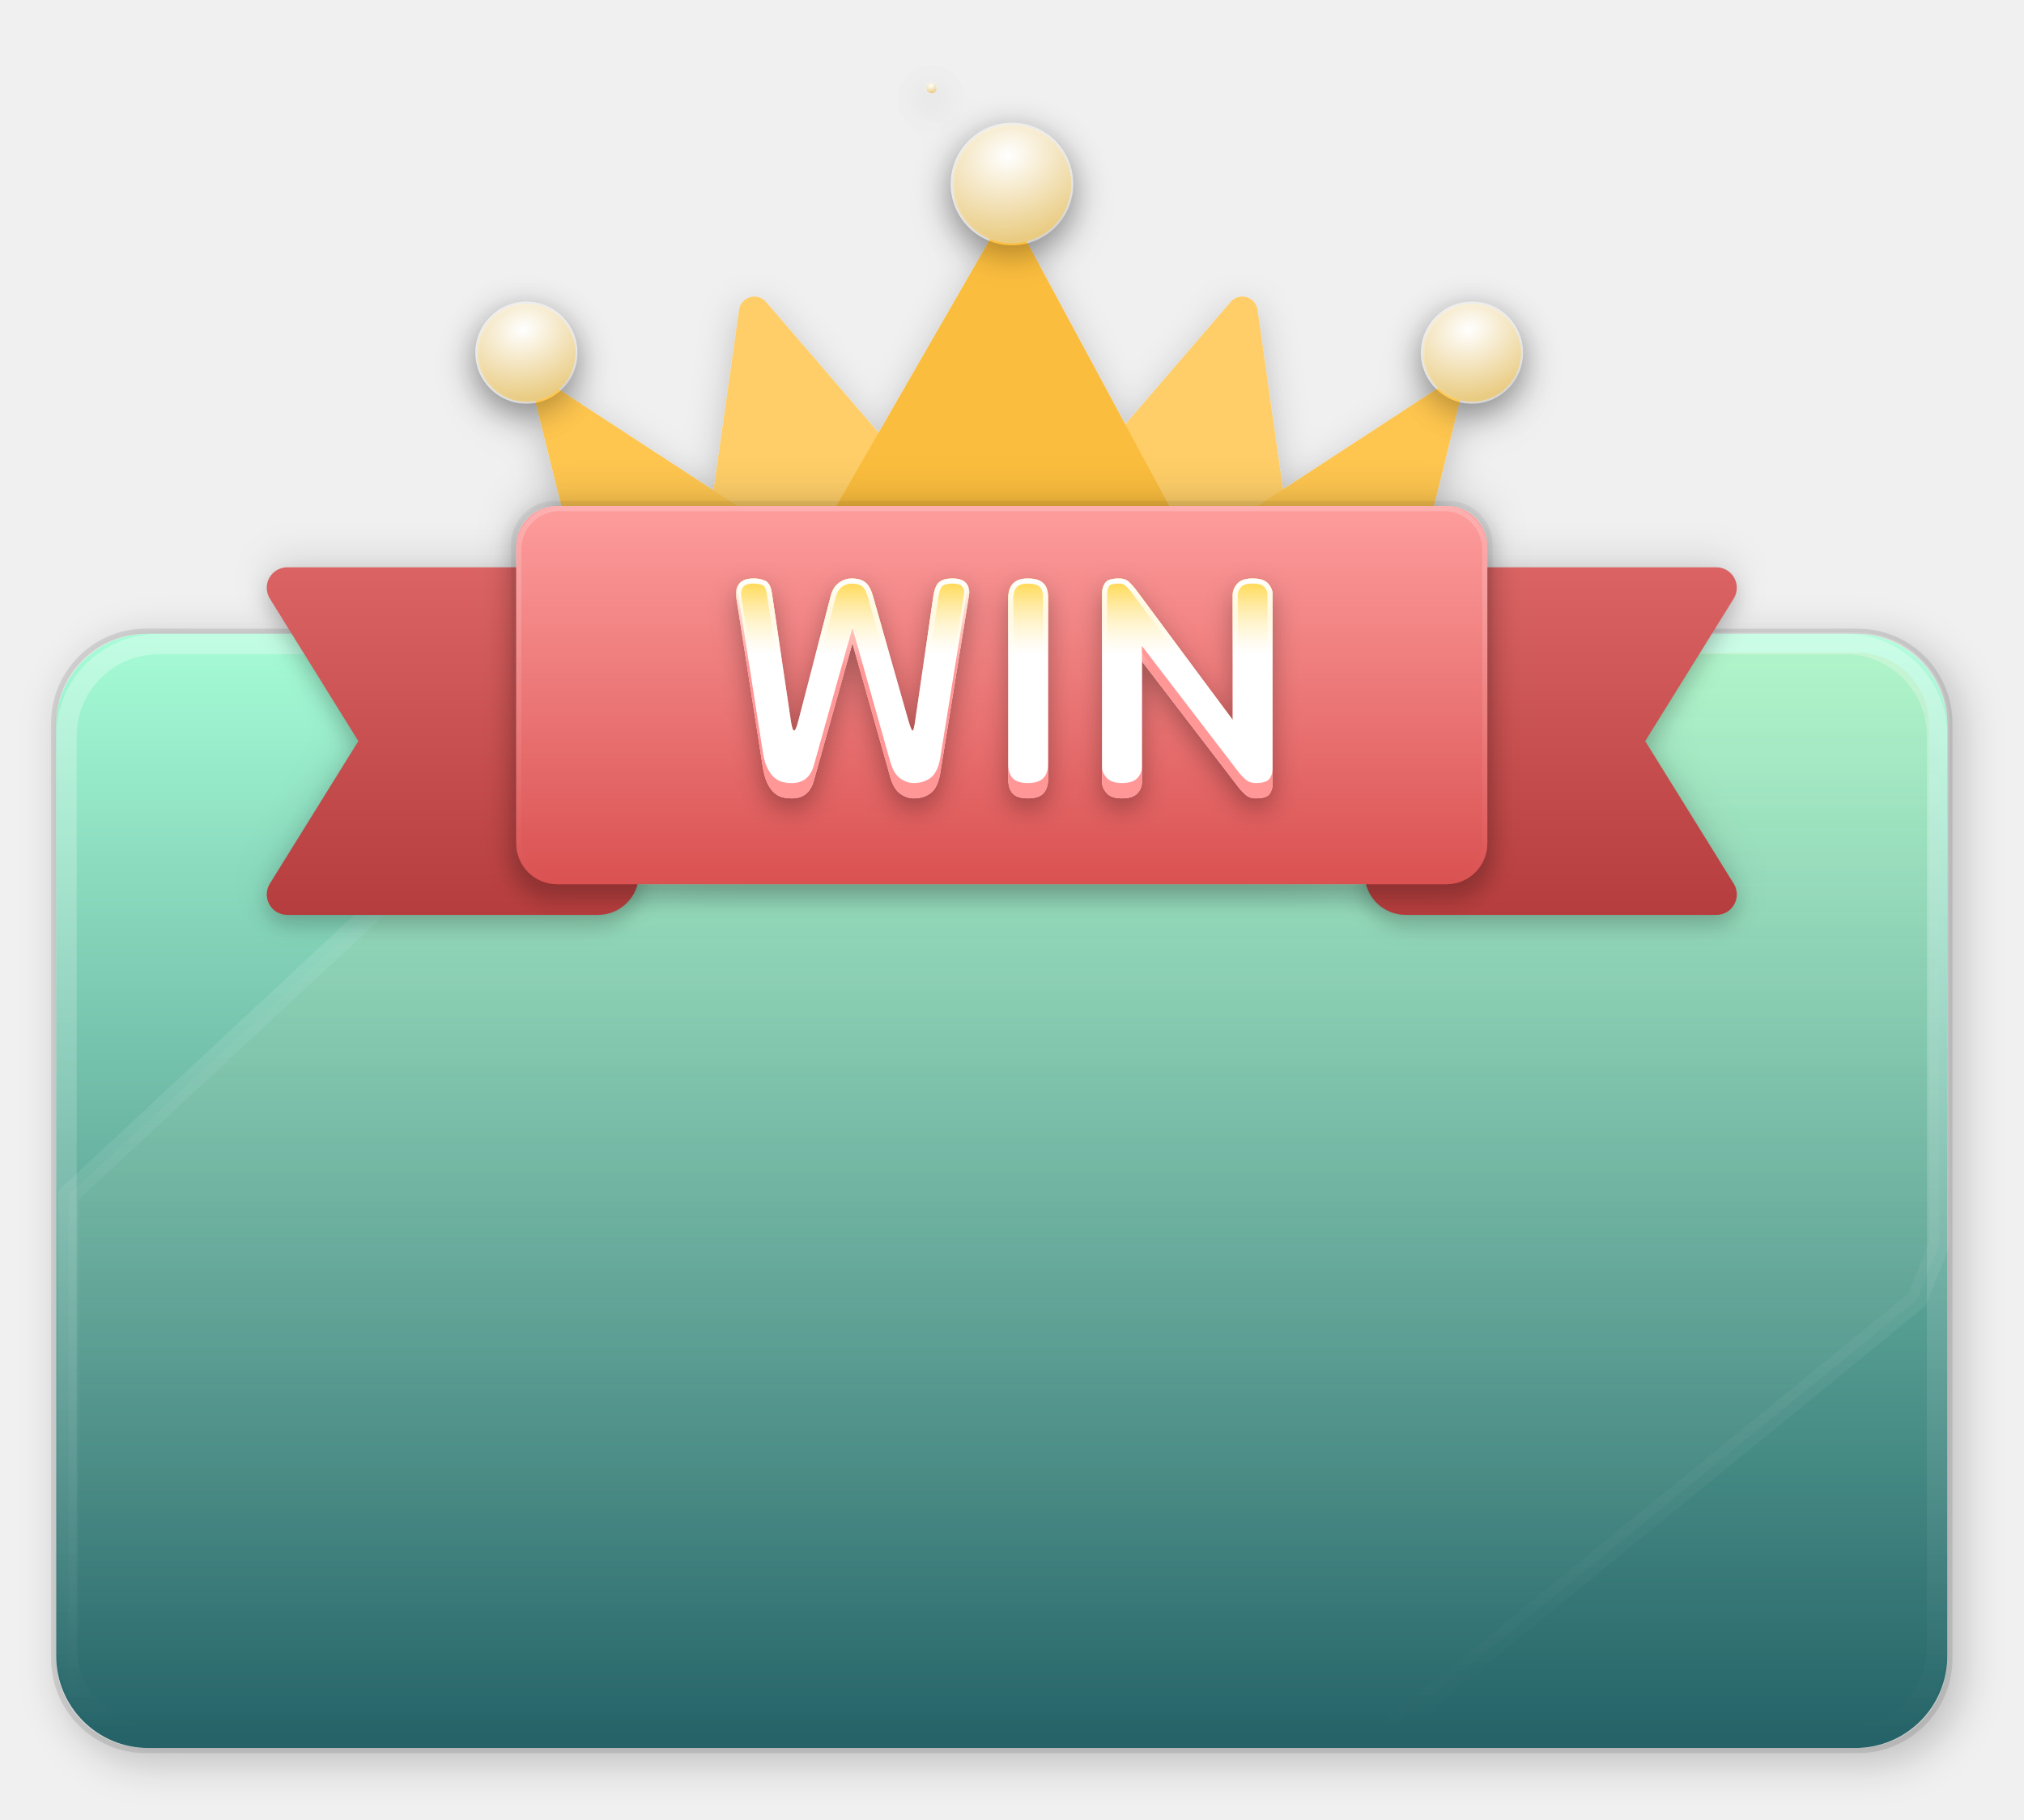
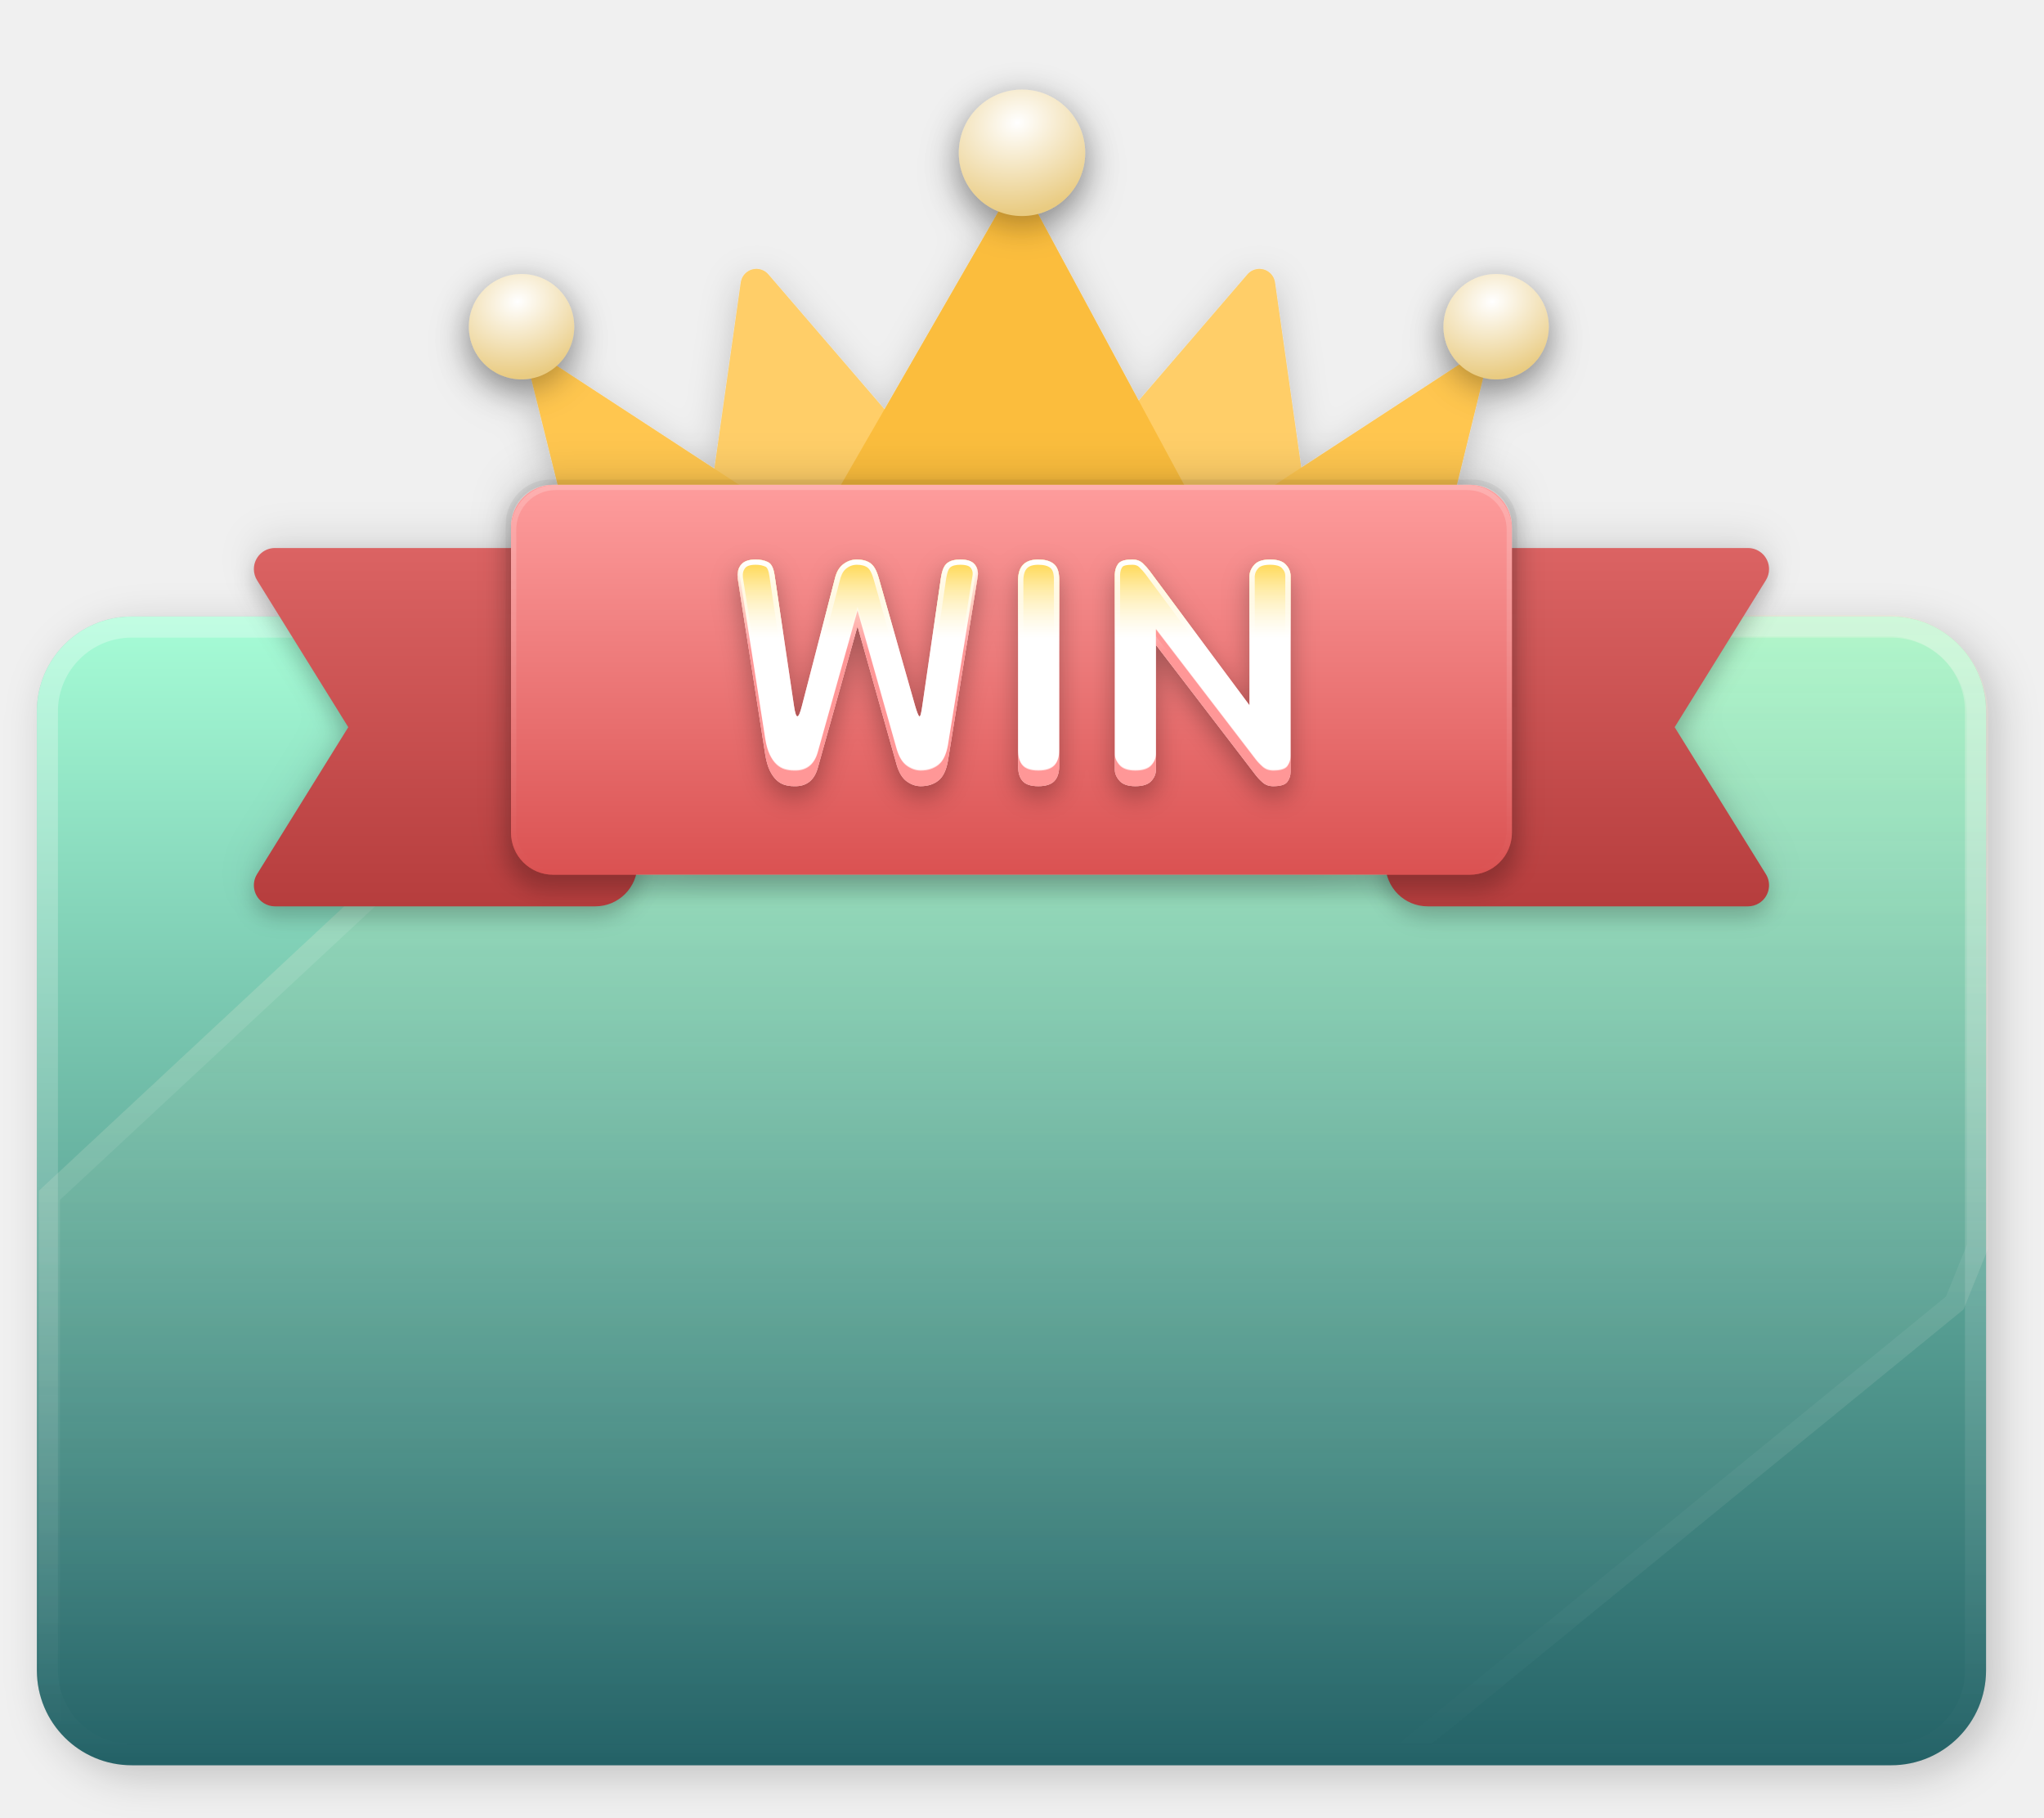
- <svg xmlns="http://www.w3.org/2000/svg" xmlns:xlink="http://www.w3.org/1999/xlink" width="396px" height="356px" viewBox="0 0 396 356" version="1.1">
+ <svg xmlns="http://www.w3.org/2000/svg" xmlns:xlink="http://www.w3.org/1999/xlink" width="388px" height="345px" viewBox="0 0 388 345" version="1.1">
  <defs>
    <linearGradient x1="50%" y1="0%" x2="50%" y2="100%" id="linearGradient-1">
      <stop stop-color="#A6FCD6" offset="0%" />
      <stop stop-color="#246267" offset="100%" />
    </linearGradient>
-     <linearGradient x1="50%" y1="0%" x2="50%" y2="100%" id="linearGradient-2">
+     <rect id="path-2" x="0.606" y="0.286" width="370" height="218" rx="18" />
+     <filter x="-3.0%" y="-5.0%" width="107.0%" height="111.9%" filterUnits="objectBoundingBox" id="filter-4">
+       <feOffset dx="2" dy="2" in="SourceAlpha" result="shadowOffsetOuter1" />
+       <feGaussianBlur stdDeviation="4" in="shadowOffsetOuter1" result="shadowBlurOuter1" />
+       <feColorMatrix values="0 0 0 0 0   0 0 0 0 0   0 0 0 0 0  0 0 0 0.2 0" type="matrix" in="shadowBlurOuter1" />
+     </filter>
+     <linearGradient x1="50%" y1="0%" x2="50%" y2="100%" id="linearGradient-5">
      <stop stop-color="#FFFFFF" stop-opacity="0.3" offset="0%" />
      <stop stop-color="#FFFFFF" stop-opacity="0" offset="100%" />
    </linearGradient>
-     <rect id="path-3" x="0.606" y="0.286" width="370" height="218" rx="18" />
-     <filter x="-4.1%" y="-6.9%" width="109.2%" height="115.6%" filterUnits="objectBoundingBox" id="filter-5">
-       <feMorphology radius="1" operator="dilate" in="SourceAlpha" result="shadowSpreadOuter1" />
-       <feOffset dx="2" dy="2" in="shadowSpreadOuter1" result="shadowOffsetOuter1" />
-       <feGaussianBlur stdDeviation="4" in="shadowOffsetOuter1" result="shadowBlurOuter1" />
-       <feComposite in="shadowBlurOuter1" in2="SourceAlpha" operator="out" result="shadowBlurOuter1" />
-       <feColorMatrix values="0 0 0 0 0   0 0 0 0 0   0 0 0 0 0  0 0 0 0.2 0" type="matrix" in="shadowBlurOuter1" />
-     </filter>
    <linearGradient x1="50%" y1="0%" x2="50%" y2="100%" id="linearGradient-6">
      <stop stop-color="#EED58C" offset="0%" />
      <stop stop-color="#FFFFFF" stop-opacity="0" offset="100%" />
    </linearGradient>
    <linearGradient x1="50%" y1="0%" x2="50%" y2="100%" id="linearGradient-7">
      <stop stop-color="#FFFFFF" offset="0%" />
      <stop stop-color="#FFFFFF" stop-opacity="0" offset="100%" />
    </linearGradient>
-     <filter x="-11.5%" y="-14.2%" width="122.9%" height="125.8%" filterUnits="objectBoundingBox" id="filter-8">
+     <filter x="-11.5%" y="-14.9%" width="122.9%" height="127.1%" filterUnits="objectBoundingBox" id="filter-8">
      <feOffset dx="0" dy="2" in="SourceAlpha" result="shadowOffsetOuter1" />
      <feGaussianBlur stdDeviation="3.5" in="shadowOffsetOuter1" result="shadowBlurOuter1" />
      <feColorMatrix values="0 0 0 0 0   0 0 0 0 0   0 0 0 0 0  0 0 0 0.2 0" type="matrix" in="shadowBlurOuter1" result="shadowMatrixOuter1" />
      <feMerge>
        <feMergeNode in="shadowMatrixOuter1" />
        <feMergeNode in="SourceGraphic" />
      </feMerge>
    </filter>
-     <radialGradient cx="46.37%" cy="26.177%" fx="46.37%" fy="26.177%" r="71.109%" gradientTransform="translate(0.463705,0.261773),scale(1,0.998077),rotate(74.59063),scale(1,1.227469),translate(-0.463705,-0.261773)" id="radialGradient-9">
+     <radialGradient cx="46.37%" cy="26.177%" fx="46.37%" fy="26.177%" r="70.982%" gradientTransform="translate(0.463705,0.261773),rotate(74.56236),scale(1,1.227469),translate(-0.463705,-0.261773)" id="radialGradient-9">
      <stop stop-color="#FFFFFF" offset="0%" />
      <stop stop-color="#E9CB81" offset="100%" />
    </radialGradient>
-     <linearGradient x1="77.716%" y1="92.582%" x2="6.997%" y2="15.148%" id="linearGradient-10">
-       <stop stop-color="#FFFFFF" stop-opacity="0" offset="0%" />
-       <stop stop-color="#FFFFFF" stop-opacity="0.151" offset="100%" />
-     </linearGradient>
-     <ellipse id="path-11" cx="89.228" cy="0.25" rx="1" ry="1" />
-     <filter x="-2000.0%" y="-1596.9%" width="4100.0%" height="4092.3%" filterUnits="objectBoundingBox" id="filter-12">
+     <circle id="path-10" cx="105" cy="12" r="12" />
+     <filter x="-41.7%" y="-33.3%" width="183.3%" height="183.3%" filterUnits="objectBoundingBox" id="filter-11">
      <feOffset dx="0" dy="2" in="SourceAlpha" result="shadowOffsetOuter1" />
      <feGaussianBlur stdDeviation="3" in="shadowOffsetOuter1" result="shadowBlurOuter1" />
-       <feComposite in="shadowBlurOuter1" in2="SourceAlpha" operator="out" result="shadowBlurOuter1" />
      <feColorMatrix values="0 0 0 0 0   0 0 0 0 0   0 0 0 0 0  0 0 0 0.3 0" type="matrix" in="shadowBlurOuter1" />
    </filter>
-     <radialGradient cx="46.37%" cy="26.177%" fx="46.37%" fy="26.177%" r="70.982%" gradientTransform="translate(0.463705,0.261773),rotate(74.56236),scale(1,1.227469),translate(-0.463705,-0.261773)" id="radialGradient-13">
-       <stop stop-color="#FFFFFF" offset="0%" />
-       <stop stop-color="#E9CB81" offset="100%" />
-     </radialGradient>
-     <linearGradient x1="77.823%" y1="92.582%" x2="6.831%" y2="15.148%" id="linearGradient-14">
-       <stop stop-color="#FFFFFF" stop-opacity="0" offset="0%" />
-       <stop stop-color="#FFFFFF" stop-opacity="0.151" offset="100%" />
-     </linearGradient>
-     <circle id="path-15" cx="105" cy="19" r="12" />
-     <filter x="-41.7%" y="-33.3%" width="183.3%" height="183.3%" filterUnits="objectBoundingBox" id="filter-16">
+     <circle id="path-12" cx="10" cy="45" r="10" />
+     <filter x="-50.0%" y="-40.0%" width="200.0%" height="200.0%" filterUnits="objectBoundingBox" id="filter-13">
      <feOffset dx="0" dy="2" in="SourceAlpha" result="shadowOffsetOuter1" />
      <feGaussianBlur stdDeviation="3" in="shadowOffsetOuter1" result="shadowBlurOuter1" />
-       <feComposite in="shadowBlurOuter1" in2="SourceAlpha" operator="out" result="shadowBlurOuter1" />
      <feColorMatrix values="0 0 0 0 0   0 0 0 0 0   0 0 0 0 0  0 0 0 0.3 0" type="matrix" in="shadowBlurOuter1" />
    </filter>
-     <circle id="path-17" cx="10" cy="52" r="10" />
-     <filter x="-50.0%" y="-40.0%" width="200.0%" height="200.0%" filterUnits="objectBoundingBox" id="filter-18">
+     <circle id="path-14" cx="195" cy="45" r="10" />
+     <filter x="-50.0%" y="-40.0%" width="200.0%" height="200.0%" filterUnits="objectBoundingBox" id="filter-15">
      <feOffset dx="0" dy="2" in="SourceAlpha" result="shadowOffsetOuter1" />
      <feGaussianBlur stdDeviation="3" in="shadowOffsetOuter1" result="shadowBlurOuter1" />
-       <feComposite in="shadowBlurOuter1" in2="SourceAlpha" operator="out" result="shadowBlurOuter1" />
      <feColorMatrix values="0 0 0 0 0   0 0 0 0 0   0 0 0 0 0  0 0 0 0.3 0" type="matrix" in="shadowBlurOuter1" />
    </filter>
-     <circle id="path-19" cx="195" cy="52" r="10" />
-     <filter x="-50.0%" y="-40.0%" width="200.0%" height="200.0%" filterUnits="objectBoundingBox" id="filter-20">
-       <feOffset dx="0" dy="2" in="SourceAlpha" result="shadowOffsetOuter1" />
-       <feGaussianBlur stdDeviation="3" in="shadowOffsetOuter1" result="shadowBlurOuter1" />
-       <feComposite in="shadowBlurOuter1" in2="SourceAlpha" operator="out" result="shadowBlurOuter1" />
-       <feColorMatrix values="0 0 0 0 0   0 0 0 0 0   0 0 0 0 0  0 0 0 0.3 0" type="matrix" in="shadowBlurOuter1" />
-     </filter>
-     <linearGradient x1="48.843%" y1="102.94%" x2="48.843%" y2="-2.94%" id="linearGradient-21">
+     <linearGradient x1="48.843%" y1="102.94%" x2="48.843%" y2="-2.94%" id="linearGradient-16">
      <stop stop-color="#B53C3C" offset="0%" />
      <stop stop-color="#DC6464" offset="100%" />
    </linearGradient>
-     <path d="M218,12 L286.808,12 C289.017,12 290.808,13.791 290.808,16 C290.808,16.746 290.6,17.477 290.206,18.11 L272.889,46 L272.889,46 L290.206,73.89 C291.372,75.767 290.795,78.233 288.918,79.398 C288.284,79.792 287.554,80 286.808,80 L226,80 C221.582,80 218,76.418 218,72 L218,12 L218,12 Z" id="path-22" />
-     <filter x="-15.1%" y="-19.9%" width="126.1%" height="135.3%" filterUnits="objectBoundingBox" id="filter-23">
+     <path d="M218,12 L286.808,12 C289.017,12 290.808,13.791 290.808,16 C290.808,16.746 290.6,17.477 290.206,18.11 L272.889,46 L272.889,46 L290.206,73.89 C291.372,75.767 290.795,78.233 288.918,79.398 C288.284,79.792 287.554,80 286.808,80 L226,80 C221.582,80 218,76.418 218,72 L218,12 L218,12 Z" id="path-17" />
+     <filter x="-15.1%" y="-19.9%" width="126.1%" height="135.3%" filterUnits="objectBoundingBox" id="filter-18">
      <feOffset dx="0" dy="-2" in="SourceAlpha" result="shadowOffsetOuter1" />
      <feGaussianBlur stdDeviation="3.5" in="shadowOffsetOuter1" result="shadowBlurOuter1" />
      <feColorMatrix values="0 0 0 0 0   0 0 0 0 0   0 0 0 0 0  0 0 0 0.1 0" type="matrix" in="shadowBlurOuter1" result="shadowMatrixOuter1" />
      <feOffset dx="0" dy="2" in="SourceAlpha" result="shadowOffsetOuter2" />
      <feGaussianBlur stdDeviation="2" in="shadowOffsetOuter2" result="shadowBlurOuter2" />
      <feColorMatrix values="0 0 0 0 0   0 0 0 0 0   0 0 0 0 0  0 0 0 0.2 0" type="matrix" in="shadowBlurOuter2" result="shadowMatrixOuter2" />
      <feMerge>
        <feMergeNode in="shadowMatrixOuter1" />
        <feMergeNode in="shadowMatrixOuter2" />
      </feMerge>
    </filter>
-     <path d="M0,12 L68.808,12 C71.017,12 72.808,13.791 72.808,16 C72.808,16.746 72.6,17.477 72.206,18.11 L54.889,46 L54.889,46 L72.206,73.89 C73.372,75.767 72.795,78.233 70.918,79.398 C70.284,79.792 69.554,80 68.808,80 L8,80 C3.582,80 5.41083001e-16,76.418 0,72 L0,12 L0,12 Z" id="path-24" />
-     <filter x="-15.1%" y="-19.9%" width="126.1%" height="135.3%" filterUnits="objectBoundingBox" id="filter-25">
+     <path d="M0,12 L68.808,12 C71.017,12 72.808,13.791 72.808,16 C72.808,16.746 72.6,17.477 72.206,18.11 L54.889,46 L54.889,46 L72.206,73.89 C73.372,75.767 72.795,78.233 70.918,79.398 C70.284,79.792 69.554,80 68.808,80 L8,80 C3.582,80 5.41083001e-16,76.418 0,72 L0,12 L0,12 Z" id="path-19" />
+     <filter x="-15.1%" y="-19.9%" width="126.1%" height="135.3%" filterUnits="objectBoundingBox" id="filter-20">
      <feOffset dx="0" dy="-2" in="SourceAlpha" result="shadowOffsetOuter1" />
      <feGaussianBlur stdDeviation="3.5" in="shadowOffsetOuter1" result="shadowBlurOuter1" />
      <feColorMatrix values="0 0 0 0 0   0 0 0 0 0   0 0 0 0 0  0 0 0 0.1 0" type="matrix" in="shadowBlurOuter1" result="shadowMatrixOuter1" />
      <feOffset dx="0" dy="2" in="SourceAlpha" result="shadowOffsetOuter2" />
      <feGaussianBlur stdDeviation="2" in="shadowOffsetOuter2" result="shadowBlurOuter2" />
      <feColorMatrix values="0 0 0 0 0   0 0 0 0 0   0 0 0 0 0  0 0 0 0.2 0" type="matrix" in="shadowBlurOuter2" result="shadowMatrixOuter2" />
      <feMerge>
        <feMergeNode in="shadowMatrixOuter1" />
        <feMergeNode in="shadowMatrixOuter2" />
      </feMerge>
    </filter>
-     <linearGradient x1="48.843%" y1="102.94%" x2="48.843%" y2="-2.94%" id="linearGradient-26">
+     <linearGradient x1="48.843%" y1="102.94%" x2="48.843%" y2="-2.94%" id="linearGradient-21">
      <stop stop-color="#D94F4F" offset="0%" />
      <stop stop-color="#FF9F9F" offset="100%" />
    </linearGradient>
-     <linearGradient x1="50%" y1="0%" x2="50%" y2="100%" id="linearGradient-27">
+     <linearGradient x1="50%" y1="0%" x2="50%" y2="100%" id="linearGradient-22">
      <stop stop-color="#000000" stop-opacity="0.05" offset="0%" />
      <stop stop-color="#000000" stop-opacity="0" offset="100%" />
    </linearGradient>
-     <linearGradient x1="50%" y1="0%" x2="50%" y2="100%" id="linearGradient-28">
+     <linearGradient x1="50%" y1="0%" x2="50%" y2="100%" id="linearGradient-23">
      <stop stop-color="#FFFFFF" stop-opacity="0.2" offset="0%" />
      <stop stop-color="#FFFFFF" stop-opacity="0" offset="100%" />
    </linearGradient>
-     <rect id="path-29" x="52" y="0" width="190" height="74" rx="8" />
-     <filter x="-6.6%" y="-19.6%" width="113.2%" height="135.1%" filterUnits="objectBoundingBox" id="filter-30">
+     <rect id="path-24" x="52" y="0" width="190" height="74" rx="8" />
+     <filter x="-6.6%" y="-19.6%" width="113.2%" height="135.1%" filterUnits="objectBoundingBox" id="filter-25">
      <feMorphology radius="1" operator="dilate" in="SourceAlpha" result="shadowSpreadOuter1" />
      <feOffset dx="0" dy="-2" in="shadowSpreadOuter1" result="shadowOffsetOuter1" />
      <feGaussianBlur stdDeviation="3.5" in="shadowOffsetOuter1" result="shadowBlurOuter1" />
      <feComposite in="shadowBlurOuter1" in2="SourceAlpha" operator="out" result="shadowBlurOuter1" />
      <feColorMatrix values="0 0 0 0 0   0 0 0 0 0   0 0 0 0 0  0 0 0 0.1 0" type="matrix" in="shadowBlurOuter1" result="shadowMatrixOuter1" />
      <feMorphology radius="1" operator="dilate" in="SourceAlpha" result="shadowSpreadOuter2" />
      <feOffset dx="0" dy="2" in="shadowSpreadOuter2" result="shadowOffsetOuter2" />
      <feGaussianBlur stdDeviation="2" in="shadowOffsetOuter2" result="shadowBlurOuter2" />
      <feComposite in="shadowBlurOuter2" in2="SourceAlpha" operator="out" result="shadowBlurOuter2" />
      <feColorMatrix values="0 0 0 0 0   0 0 0 0 0   0 0 0 0 0  0 0 0 0.2 0" type="matrix" in="shadowBlurOuter2" result="shadowMatrixOuter2" />
      <feMerge>
        <feMergeNode in="shadowMatrixOuter1" />
        <feMergeNode in="shadowMatrixOuter2" />
      </feMerge>
    </filter>
-     <linearGradient x1="50%" y1="0%" x2="50%" y2="34.891%" id="linearGradient-31">
+     <linearGradient x1="50%" y1="0%" x2="50%" y2="34.891%" id="linearGradient-26">
      <stop stop-color="#FFD646" offset="0%" />
      <stop stop-color="#FFFFFF" stop-opacity="0.404" offset="100%" />
    </linearGradient>
-     <linearGradient x1="50%" y1="0%" x2="50%" y2="40.458%" id="linearGradient-32">
+     <linearGradient x1="50%" y1="0%" x2="50%" y2="40.458%" id="linearGradient-27">
      <stop stop-color="#FFFFFF" offset="0%" />
      <stop stop-color="#FFFFFF" stop-opacity="0" offset="100%" />
    </linearGradient>
-     <path d="M105.72,57.2 C108.04,57.28 109.54,56.14 110.22,53.78 L110.22,53.78 L117.78,26.84 L125.22,53.18 C125.66,54.66 126.3,55.7 127.14,56.3 C127.98,56.9 128.86,57.2 129.78,57.2 C131.1,57.2 132.21,56.85 133.11,56.15 C134.01,55.45 134.62,54.2 134.94,52.4 L134.94,52.4 L140.58,17.48 C140.74,16.6 140.57,15.83 140.07,15.17 C139.57,14.51 138.64,14.18 137.28,14.18 C136.2,14.18 135.37,14.41 134.79,14.87 C134.21,15.33 133.82,16.24 133.62,17.6 L133.62,17.6 L130.08,41.9 C129.88,43.38 129.69,44.06 129.51,43.94 C129.33,43.82 129.06,43.14 128.7,41.9 C127.54,37.78 126.39,33.74 125.25,29.78 C124.11,25.82 122.96,21.78 121.8,17.66 C121.4,16.26 120.87,15.33 120.21,14.87 C119.55,14.41 118.7,14.18 117.66,14.18 C116.74,14.18 115.9,14.46 115.14,15.02 C114.38,15.58 113.86,16.38 113.58,17.42 L113.58,17.42 L107.22,41.96 C106.9,43.24 106.62,43.9 106.38,43.94 C106.14,43.98 105.92,43.32 105.72,41.96 L105.72,41.96 L102.06,17.3 C101.86,15.86 101.43,14.98 100.77,14.66 C100.11,14.34 99.34,14.18 98.46,14.18 C97.06,14.18 96.1,14.55 95.58,15.29 C95.06,16.03 94.88,16.86 95.04,17.78 L95.04,17.78 L100.26,51.2 C100.46,52.44 100.75,53.45 101.13,54.23 C101.51,55.01 101.94,55.62 102.42,56.06 C102.9,56.5 103.42,56.8 103.98,56.96 C104.54,57.12 105.12,57.2 105.72,57.2 Z M152.1,57.2 C153.5,57.2 154.51,56.88 155.13,56.24 C155.75,55.6 156.06,54.64 156.06,53.36 L156.06,53.36 L156.06,17.96 C156.06,16.56 155.72,15.58 155.04,15.02 C154.36,14.46 153.38,14.18 152.1,14.18 C149.54,14.18 148.26,15.46 148.26,18.02 L148.26,18.02 L148.26,53.42 C148.26,54.66 148.55,55.6 149.13,56.24 C149.71,56.88 150.7,57.2 152.1,57.2 Z M196.68,57.2 C198.08,57.2 198.98,56.92 199.38,56.36 C199.78,55.8 199.98,55.18 199.98,54.5 L199.98,54.5 L199.98,17.3 C199.98,16.5 199.68,15.78 199.08,15.14 C198.48,14.5 197.48,14.18 196.08,14.18 C194.68,14.18 193.68,14.52 193.08,15.2 C192.48,15.88 192.18,16.58 192.18,17.3 L192.18,17.3 L192.18,41.84 L173.22,16.34 C172.86,15.86 172.43,15.38 171.93,14.9 C171.43,14.42 170.78,14.18 169.98,14.18 C168.54,14.18 167.62,14.47 167.22,15.05 C166.82,15.63 166.62,16.28 166.62,17 L166.62,17 L166.62,54.08 C166.62,54.8 166.92,55.5 167.52,56.18 C168.12,56.86 169.12,57.2 170.52,57.2 C171.92,57.2 172.92,56.88 173.52,56.24 C174.12,55.6 174.42,54.88 174.42,54.08 L174.42,54.08 L174.42,30.38 L193.32,55.04 C193.68,55.52 194.13,56 194.67,56.48 C195.21,56.96 195.88,57.2 196.68,57.2 Z" id="path-33" />
-     <filter x="-8.1%" y="-15.1%" width="116.2%" height="139.5%" filterUnits="objectBoundingBox" id="filter-34">
+     <path d="M105.72,57.2 C108.04,57.28 109.54,56.14 110.22,53.78 L110.22,53.78 L117.78,26.84 L125.22,53.18 C125.66,54.66 126.3,55.7 127.14,56.3 C127.98,56.9 128.86,57.2 129.78,57.2 C131.1,57.2 132.21,56.85 133.11,56.15 C134.01,55.45 134.62,54.2 134.94,52.4 L134.94,52.4 L140.58,17.48 C140.74,16.6 140.57,15.83 140.07,15.17 C139.57,14.51 138.64,14.18 137.28,14.18 C136.2,14.18 135.37,14.41 134.79,14.87 C134.21,15.33 133.82,16.24 133.62,17.6 L133.62,17.6 L130.08,41.9 C129.88,43.38 129.69,44.06 129.51,43.94 C129.33,43.82 129.06,43.14 128.7,41.9 C127.54,37.78 126.39,33.74 125.25,29.78 C124.11,25.82 122.96,21.78 121.8,17.66 C121.4,16.26 120.87,15.33 120.21,14.87 C119.55,14.41 118.7,14.18 117.66,14.18 C116.74,14.18 115.9,14.46 115.14,15.02 C114.38,15.58 113.86,16.38 113.58,17.42 L113.58,17.42 L107.22,41.96 C106.9,43.24 106.62,43.9 106.38,43.94 C106.14,43.98 105.92,43.32 105.72,41.96 L105.72,41.96 L102.06,17.3 C101.86,15.86 101.43,14.98 100.77,14.66 C100.11,14.34 99.34,14.18 98.46,14.18 C97.06,14.18 96.1,14.55 95.58,15.29 C95.06,16.03 94.88,16.86 95.04,17.78 L95.04,17.78 L100.26,51.2 C100.46,52.44 100.75,53.45 101.13,54.23 C101.51,55.01 101.94,55.62 102.42,56.06 C102.9,56.5 103.42,56.8 103.98,56.96 C104.54,57.12 105.12,57.2 105.72,57.2 Z M152.1,57.2 C153.5,57.2 154.51,56.88 155.13,56.24 C155.75,55.6 156.06,54.64 156.06,53.36 L156.06,53.36 L156.06,17.96 C156.06,16.56 155.72,15.58 155.04,15.02 C154.36,14.46 153.38,14.18 152.1,14.18 C149.54,14.18 148.26,15.46 148.26,18.02 L148.26,18.02 L148.26,53.42 C148.26,54.66 148.55,55.6 149.13,56.24 C149.71,56.88 150.7,57.2 152.1,57.2 Z M196.68,57.2 C198.08,57.2 198.98,56.92 199.38,56.36 C199.78,55.8 199.98,55.18 199.98,54.5 L199.98,54.5 L199.98,17.3 C199.98,16.5 199.68,15.78 199.08,15.14 C198.48,14.5 197.48,14.18 196.08,14.18 C194.68,14.18 193.68,14.52 193.08,15.2 C192.48,15.88 192.18,16.58 192.18,17.3 L192.18,17.3 L192.18,41.84 L173.22,16.34 C172.86,15.86 172.43,15.38 171.93,14.9 C171.43,14.42 170.78,14.18 169.98,14.18 C168.54,14.18 167.62,14.47 167.22,15.05 C166.82,15.63 166.62,16.28 166.62,17 L166.62,17 L166.62,54.08 C166.62,54.8 166.92,55.5 167.52,56.18 C168.12,56.86 169.12,57.2 170.52,57.2 C171.92,57.2 172.92,56.88 173.52,56.24 C174.12,55.6 174.42,54.88 174.42,54.08 L174.42,54.08 L174.42,30.38 L193.32,55.04 C193.68,55.52 194.13,56 194.67,56.48 C195.21,56.96 195.88,57.2 196.68,57.2 Z" id="path-28" />
+     <filter x="-8.1%" y="-15.1%" width="116.2%" height="139.5%" filterUnits="objectBoundingBox" id="filter-29">
      <feOffset dx="0" dy="2" in="SourceAlpha" result="shadowOffsetOuter1" />
      <feGaussianBlur stdDeviation="2.5" in="shadowOffsetOuter1" result="shadowBlurOuter1" />
      <feComposite in="shadowBlurOuter1" in2="SourceAlpha" operator="out" result="shadowBlurOuter1" />
      <feColorMatrix values="0 0 0 0 0   0 0 0 0 0   0 0 0 0 0  0 0 0 0.302 0" type="matrix" in="shadowBlurOuter1" />
    </filter>
-     <filter x="-6.2%" y="-10.5%" width="112.4%" height="130.2%" filterUnits="objectBoundingBox" id="filter-35">
+     <filter x="-6.2%" y="-10.5%" width="112.4%" height="130.2%" filterUnits="objectBoundingBox" id="filter-30">
      <feOffset dx="0" dy="-3" in="SourceAlpha" result="shadowOffsetInner1" />
      <feComposite in="shadowOffsetInner1" in2="SourceAlpha" operator="arithmetic" k2="-1" k3="1" result="shadowInnerInner1" />
      <feColorMatrix values="0 0 0 0 1   0 0 0 0 0   0 0 0 0 0  0 0 0 0.408 0" type="matrix" in="shadowInnerInner1" />
    </filter>
  </defs>
  <g id="页面-1" stroke="none" stroke-width="1" fill="none" fill-rule="evenodd">
-     <g id="7胜利" transform="translate(-751, -318)">
-       <g id="胜利弹窗" transform="translate(761, 335)">
-         <g id="胜利背景" transform="translate(0.393563, 0)">
-           <g id="编组-7" transform="translate(0, 106.7138)">
-             <mask id="mask-4" fill="white">
-               <use xlink:href="#path-3" />
-             </mask>
-             <g id="矩形">
-               <use fill="black" fill-opacity="1" filter="url(#filter-5)" xlink:href="#path-3" />
-               <use fill="url(#linearGradient-1)" fill-rule="evenodd" xlink:href="#path-3" />
-               <rect stroke-opacity="0.1" stroke="#000000" stroke-width="1" x="0.106" y="-0.214" width="371" height="219" rx="18" />
-               <rect stroke="url(#linearGradient-2)" stroke-width="4" stroke-linejoin="square" x="2.606" y="2.286" width="366" height="214" rx="18" />
+     <g id="7胜利" transform="translate(-755, -325)">
+       <g id="胜利弹窗" transform="translate(435, 175)">
+         <g transform="translate(326, 167)" id="胜利背景">
+           <g transform="translate(0.393563, 0)">
+             <g id="背景" transform="translate(0, 99.7138)">
+               <mask id="mask-3" fill="white">
+                 <use xlink:href="#path-2" />
+               </mask>
+               <g id="矩形">
+                 <use fill="black" fill-opacity="1" filter="url(#filter-4)" xlink:href="#path-2" />
+                 <use fill="url(#linearGradient-1)" fill-rule="evenodd" xlink:href="#path-2" />
+               </g>
+               <path d="M352.606,-0.714 L18.606,-0.714 C8.113,-0.714 -0.394,7.793 -0.394,18.286 L-0.394,200.286 C-0.394,210.78 8.113,219.286 18.606,219.286 L352.606,219.286 C363.1,219.286 371.606,210.78 371.606,200.286 L371.606,18.286 C371.606,7.793 363.1,-0.714 352.606,-0.714 Z M352.606,0.286 C362.548,0.286 370.606,8.345 370.606,18.286 L370.606,200.286 C370.606,210.227 362.548,218.286 352.606,218.286 L18.606,218.286 C8.665,218.286 0.606,210.227 0.606,200.286 L0.606,18.286 C0.606,8.345 8.665,0.286 18.606,0.286 L352.606,0.286 Z" id="矩形" fill-opacity="0.1" fill="#000000" fill-rule="nonzero" mask="url(#mask-3)" />
+               <path d="M352.606,0.286 C362.548,0.286 370.606,8.345 370.606,18.286 L370.606,200.286 C370.606,210.227 362.548,218.286 352.606,218.286 L18.606,218.286 C8.665,218.286 0.606,210.227 0.606,200.286 L0.606,18.286 C0.606,8.345 8.665,0.286 18.606,0.286 L352.606,0.286 Z M352.606,4.286 L18.606,4.286 C10.979,4.286 4.776,10.386 4.606,17.974 L4.606,18.286 L4.606,200.286 C4.606,207.914 10.706,214.117 18.294,214.283 L18.606,214.286 L352.606,214.286 C360.234,214.286 366.437,208.186 366.606,200.599 L366.606,200.286 L366.606,18.286 C366.606,10.659 360.507,4.456 352.919,4.29 L352.606,4.286 Z" id="矩形" fill="url(#linearGradient-5)" fill-rule="nonzero" mask="url(#mask-3)" />
+               <path d="M371,18.999 L371,120.224 L371,120.224 L366.322,131.795 L260.777,218 L1,218 L1,109.25 L118.311,-0.001 L352,-0.001 C362.493,-0.001 371,8.506 371,18.999 Z" id="路径" fill="url(#linearGradient-6)" opacity="0.154" />
+               <path d="M118.311,-0.001 L352,-0.001 C362.493,-0.001 371,8.506 371,18.999 L371,120.224 L366.322,131.795 L260.777,218 L1,218 L1,109.25 L118.311,-0.001 Z M5,110.991 L5,213.999 L259.35,213.999 L362.997,129.344 L367,119.444 L367,18.999 C367,10.82 360.453,4.169 352.314,4.002 L352,3.999 L119.885,3.999 L5,110.991 Z" id="路径" fill="url(#linearGradient-7)" fill-rule="nonzero" opacity="0.15" />
            </g>
-             <path d="M353,1.999 C357.418,1.999 361.418,3.79 364.314,6.685 C367.209,9.581 369,13.581 369,17.999 L369,17.999 L369,119.835 L364.66,130.57 L260.064,216 L3,216 L3,110.12 L119.098,1.999 Z" id="路径" stroke="url(#linearGradient-7)" stroke-width="4" fill="url(#linearGradient-6)" opacity="0.154" />
-           </g>
-           <g id="皇冠" filter="url(#filter-8)" transform="translate(82.60644, 0)">
-             <path d="M56.855,42.063 L113.312,107.629 L113.312,107.629 L111.742,151 L54.468,151 C45.798,151 38.769,143.971 38.769,135.301 C38.769,134.564 38.821,133.828 38.925,133.098 L51.611,43.6 C51.844,41.959 53.362,40.818 55.003,41.051 C55.722,41.153 56.38,41.512 56.855,42.063 Z" id="矩形" fill="#FFCE67" />
-             <path d="M111.801,42.063 L168.258,107.629 L168.258,107.629 L166.688,151 L109.415,151 C100.744,151 93.716,143.971 93.716,135.301 C93.716,134.564 93.768,133.828 93.871,133.098 L106.557,43.6 C106.79,41.959 108.308,40.818 109.949,41.051 C110.669,41.153 111.327,41.512 111.801,42.063 Z" id="矩形" fill="#FFCE67" transform="translate(129.7957, 94.0258) scale(-1, 1) translate(-129.7957, -94.0258) " />
-             <path d="M10.152,55.14 L90.548,107.629 L88.978,151 L46.3,151 C39.092,151 32.809,146.091 31.067,139.096 L10.152,55.14 L10.152,55.14 Z" id="矩形" fill="#FFC64F" />
-             <path d="M113.765,55.14 L194.161,107.629 L192.591,151 L149.623,151 C142.395,151 136.101,146.065 134.377,139.046 L113.765,55.14 L113.765,55.14 Z" id="矩形" fill="#FFC64F" transform="translate(153.9632, 103.0701) scale(-1, 1) translate(-153.9632, -103.0701) " />
-             <path d="M104.285,23.594 L154.873,117.435 C160.839,128.501 156.704,142.308 145.638,148.274 C142.318,150.063 138.607,151 134.836,151 L70.276,151 C57.704,151 47.512,140.808 47.512,128.237 C47.512,124.248 48.56,120.33 50.551,116.874 L104.285,23.594 L104.285,23.594 Z" id="三角形" fill="#FBBD3D" />
-             <g id="椭圆形">
-               <use fill="black" fill-opacity="1" filter="url(#filter-12)" xlink:href="#path-11" />
-               <ellipse stroke="url(#linearGradient-10)" stroke-width="0.785" stroke-linejoin="square" fill="url(#radialGradient-9)" fill-rule="evenodd" cx="89.228" cy="0.25" rx="1" ry="1" />
+             <g id="皇冠" filter="url(#filter-8)" transform="translate(82.60644, 0)">
+               <path d="M56.855,35.063 L113.312,100.629 L113.312,100.629 L111.742,144 L54.468,144 C45.798,144 38.769,136.971 38.769,128.301 C38.769,127.564 38.821,126.828 38.925,126.098 L51.611,36.6 C51.844,34.959 53.362,33.818 55.003,34.051 C55.722,34.153 56.38,34.512 56.855,35.063 Z" id="矩形" fill="#FFCE67" />
+               <path d="M111.801,35.063 L168.258,100.629 L168.258,100.629 L166.688,144 L109.415,144 C100.744,144 93.716,136.971 93.716,128.301 C93.716,127.564 93.768,126.828 93.871,126.098 L106.557,36.6 C106.79,34.959 108.308,33.818 109.949,34.051 C110.669,34.153 111.327,34.512 111.801,35.063 Z" id="矩形" fill="#FFCE67" transform="translate(129.7957, 87.0258) scale(-1, 1) translate(-129.7957, -87.0258) " />
+               <path d="M10.152,48.14 L90.548,100.629 L88.978,144 L46.3,144 C39.092,144 32.809,139.091 31.067,132.096 L10.152,48.14 L10.152,48.14 Z" id="矩形" fill="#FFC64F" />
+               <path d="M113.765,48.14 L194.161,100.629 L192.591,144 L149.623,144 C142.395,144 136.101,139.065 134.377,132.046 L113.765,48.14 L113.765,48.14 Z" id="矩形" fill="#FFC64F" transform="translate(153.9632, 96.07007) scale(-1, 1) translate(-153.9632, -96.07007) " />
+               <path d="M104.285,16.594 L154.873,110.435 C160.839,121.501 156.704,135.308 145.638,141.274 C142.318,143.063 138.607,144 134.836,144 L70.276,144 C57.704,144 47.512,133.808 47.512,121.237 C47.512,117.248 48.56,113.33 50.551,109.874 L104.285,16.594 L104.285,16.594 Z" id="三角形" fill="#FBBD3D" />
+               <g id="椭圆形">
+                 <use fill="black" fill-opacity="1" filter="url(#filter-11)" xlink:href="#path-10" />
+                 <use fill="url(#radialGradient-9)" fill-rule="evenodd" xlink:href="#path-10" />
+               </g>
+               <g id="椭圆形备份-2">
+                 <use fill="black" fill-opacity="1" filter="url(#filter-13)" xlink:href="#path-12" />
+                 <use fill="url(#radialGradient-9)" fill-rule="evenodd" xlink:href="#path-12" />
+               </g>
+               <g id="椭圆形备份">
+                 <use fill="black" fill-opacity="1" filter="url(#filter-15)" xlink:href="#path-14" />
+                 <use fill="url(#radialGradient-9)" fill-rule="evenodd" xlink:href="#path-14" />
+               </g>
            </g>
-             <g id="椭圆形">
-               <use fill="black" fill-opacity="1" filter="url(#filter-16)" xlink:href="#path-15" />
-               <circle stroke="url(#linearGradient-14)" stroke-width="0.785" stroke-linejoin="square" fill="url(#radialGradient-13)" fill-rule="evenodd" cx="105" cy="19" r="11.608" />
-             </g>
-             <g id="椭圆形备份-2">
-               <use fill="black" fill-opacity="1" filter="url(#filter-18)" xlink:href="#path-17" />
-               <circle stroke="url(#linearGradient-14)" stroke-width="0.785" stroke-linejoin="square" fill="url(#radialGradient-13)" fill-rule="evenodd" cx="10" cy="52" r="9.608" />
-             </g>
-             <g id="椭圆形备份">
-               <use fill="black" fill-opacity="1" filter="url(#filter-20)" xlink:href="#path-19" />
-               <circle stroke="url(#linearGradient-14)" stroke-width="0.785" stroke-linejoin="square" fill="url(#radialGradient-13)" fill-rule="evenodd" cx="195" cy="52" r="9.608" />
-             </g>
-           </g>
-           <g id="红" transform="translate(38.60644, 82)">
-             <g id="矩形">
-               <use fill="black" fill-opacity="1" filter="url(#filter-23)" xlink:href="#path-22" />
-               <use fill="url(#linearGradient-21)" fill-rule="evenodd" xlink:href="#path-22" />
-             </g>
-             <g id="矩形" transform="translate(38, 46) scale(-1, 1) translate(-38, -46) ">
-               <use fill="black" fill-opacity="1" filter="url(#filter-25)" xlink:href="#path-24" />
-               <use fill="url(#linearGradient-21)" fill-rule="evenodd" xlink:href="#path-24" />
-             </g>
-             <g id="矩形">
-               <use fill="black" fill-opacity="1" filter="url(#filter-30)" xlink:href="#path-29" />
-               <use fill="url(#linearGradient-26)" fill-rule="evenodd" xlink:href="#path-29" />
-               <rect stroke="url(#linearGradient-27)" stroke-width="1" x="51.5" y="-0.5" width="191" height="75" rx="8" />
-               <rect stroke="url(#linearGradient-28)" stroke-width="1" stroke-linejoin="square" x="52.5" y="0.5" width="189" height="73" rx="8" />
-             </g>
-             <g id="WIN" fill-rule="nonzero">
-               <use fill="black" fill-opacity="1" filter="url(#filter-34)" xlink:href="#path-33" />
-               <use fill="#FFFFFF" xlink:href="#path-33" />
-               <use fill="url(#linearGradient-31)" xlink:href="#path-33" />
-               <use fill="black" fill-opacity="1" filter="url(#filter-35)" xlink:href="#path-33" />
-               <path stroke="url(#linearGradient-32)" stroke-width="1" d="M137.28,14.68 C138.421,14.68 139.243,14.906 139.671,15.472 C140.087,16.02 140.221,16.661 140.086,17.4 L140.086,17.4 L134.448,52.31 C134.085,54.089 133.577,55.153 132.803,55.755 C131.986,56.391 130.976,56.7 129.78,56.7 C128.96,56.7 128.178,56.427 127.431,55.893 C126.664,55.345 126.099,54.383 125.701,53.044 L125.701,53.044 L117.778,24.995 L109.741,53.636 C109.39,54.722 108.898,55.514 108.232,56.021 C107.567,56.526 106.735,56.735 105.737,56.7 C105.167,56.7 104.633,56.627 104.117,56.479 C103.629,56.34 103.176,56.075 102.758,55.691 C102.318,55.288 101.928,54.726 101.579,54.011 C101.217,53.267 100.944,52.303 100.754,51.123 L100.754,51.123 L95.535,17.712 C95.428,16.809 95.58,16.16 95.989,15.577 C96.435,14.943 97.283,14.68 98.46,14.68 C99.256,14.68 99.954,14.82 100.552,15.11 C101.114,15.382 101.401,16.188 101.565,17.373 L101.565,17.373 L105.226,42.038 C105.343,42.783 105.458,43.309 105.571,43.647 C106.763,44.859 106.952,44.266 107.23,43.61 C107.377,43.263 107.537,42.754 107.704,42.085 L107.704,42.085 L114.061,17.558 C114.388,16.522 114.817,15.879 115.437,15.423 C116.107,14.928 116.848,14.68 117.66,14.68 C118.58,14.68 119.338,14.872 119.924,15.28 C120.517,15.694 120.963,16.55 121.319,17.796 C122.479,21.916 123.629,25.957 124.77,29.918 C125.909,33.877 127.059,37.916 128.22,42.039 C128.644,43.501 129.026,44.218 129.233,44.356 C129.317,44.412 129.501,44.458 129.791,44.481 C130.36,43.343 130.468,42.763 130.575,41.972 L130.575,41.972 L134.114,17.678 C134.334,16.392 134.623,15.641 135.101,15.262 C135.608,14.859 136.341,14.68 137.28,14.68 Z M152.1,14.68 C153.235,14.68 154.116,14.907 154.722,15.406 C155.313,15.892 155.56,16.763 155.56,17.96 L155.56,17.96 L155.56,53.352 C155.519,54.588 155.279,55.368 154.771,55.892 C154.224,56.456 153.32,56.7 152.1,56.7 C150.892,56.7 150.008,56.464 149.5,55.904 C148.99,55.34 148.76,54.504 148.76,53.42 L148.76,53.42 L148.76,18.028 C148.796,16.885 149.064,16.034 149.619,15.479 C150.18,14.918 151.016,14.68 152.1,14.68 Z M196.08,14.68 C197.294,14.68 198.188,14.92 198.715,15.482 C199.22,16.021 199.48,16.625 199.48,17.3 L199.48,17.3 L199.48,54.485 C199.438,55.178 199.276,55.645 198.973,56.069 C198.633,56.545 197.827,56.7 196.68,56.7 C196.014,56.7 195.453,56.507 195.002,56.106 C194.49,55.651 194.062,55.196 193.717,54.736 L193.717,54.736 L173.92,28.906 L173.92,54.064 C173.869,54.851 173.619,55.403 173.155,55.898 C172.628,56.46 171.734,56.7 170.52,56.7 C169.311,56.7 168.42,56.444 167.895,55.849 C167.389,55.276 167.12,54.69 167.12,54.08 L167.12,54.08 L167.12,17.014 C167.162,16.274 167.325,15.779 167.632,15.334 C167.972,14.84 168.8,14.68 169.98,14.68 C170.635,14.68 171.173,14.866 171.584,15.261 C172.063,15.721 172.475,16.18 172.819,16.638 L172.819,16.638 L192.68,43.35 L192.68,17.317 C192.732,16.597 192.99,16.058 193.455,15.531 C193.98,14.936 194.871,14.68 196.08,14.68 Z" stroke-linejoin="square" />
+             <g id="红" transform="translate(38.60644, 75)">
+               <g id="矩形">
+                 <use fill="black" fill-opacity="1" filter="url(#filter-18)" xlink:href="#path-17" />
+                 <use fill="url(#linearGradient-16)" fill-rule="evenodd" xlink:href="#path-17" />
+               </g>
+               <g id="矩形" transform="translate(38, 46) scale(-1, 1) translate(-38, -46) ">
+                 <use fill="black" fill-opacity="1" filter="url(#filter-20)" xlink:href="#path-19" />
+                 <use fill="url(#linearGradient-16)" fill-rule="evenodd" xlink:href="#path-19" />
+               </g>
+               <g id="矩形">
+                 <use fill="black" fill-opacity="1" filter="url(#filter-25)" xlink:href="#path-24" />
+                 <use fill="url(#linearGradient-21)" fill-rule="evenodd" xlink:href="#path-24" />
+                 <rect stroke="url(#linearGradient-22)" stroke-width="1" x="51.5" y="-0.5" width="191" height="75" rx="8" />
+                 <rect stroke="url(#linearGradient-23)" stroke-width="1" stroke-linejoin="square" x="52.5" y="0.5" width="189" height="73" rx="8" />
+               </g>
+               <g id="WIN" fill-rule="nonzero">
+                 <use fill="black" fill-opacity="1" filter="url(#filter-29)" xlink:href="#path-28" />
+                 <use fill="#FFFFFF" xlink:href="#path-28" />
+                 <use fill="url(#linearGradient-26)" xlink:href="#path-28" />
+                 <use fill="black" fill-opacity="1" filter="url(#filter-30)" xlink:href="#path-28" />
+                 <path stroke="url(#linearGradient-27)" stroke-width="1" d="M137.28,14.68 C138.421,14.68 139.243,14.906 139.671,15.472 C140.087,16.02 140.221,16.661 140.086,17.4 L140.086,17.4 L134.448,52.31 C134.085,54.089 133.577,55.153 132.803,55.755 C131.986,56.391 130.976,56.7 129.78,56.7 C128.96,56.7 128.178,56.427 127.431,55.893 C126.664,55.345 126.099,54.383 125.701,53.044 L125.701,53.044 L117.778,24.995 L109.741,53.636 C109.39,54.722 108.898,55.514 108.232,56.021 C107.567,56.526 106.735,56.735 105.737,56.7 C105.167,56.7 104.633,56.627 104.117,56.479 C103.629,56.34 103.176,56.075 102.758,55.691 C102.318,55.288 101.928,54.726 101.579,54.011 C101.217,53.267 100.944,52.303 100.754,51.123 L100.754,51.123 L95.535,17.712 C95.428,16.809 95.58,16.16 95.989,15.577 C96.435,14.943 97.283,14.68 98.46,14.68 C99.256,14.68 99.954,14.82 100.552,15.11 C101.114,15.382 101.401,16.188 101.565,17.373 L101.565,17.373 L105.226,42.038 C105.343,42.783 105.458,43.309 105.571,43.647 C106.763,44.859 106.952,44.266 107.23,43.61 C107.377,43.263 107.537,42.754 107.704,42.085 L107.704,42.085 L114.061,17.558 C114.388,16.522 114.817,15.879 115.437,15.423 C116.107,14.928 116.848,14.68 117.66,14.68 C118.58,14.68 119.338,14.872 119.924,15.28 C120.517,15.694 120.963,16.55 121.319,17.796 C122.479,21.916 123.629,25.957 124.77,29.918 C125.909,33.877 127.059,37.916 128.22,42.039 C128.644,43.501 129.026,44.218 129.233,44.356 C129.317,44.412 129.501,44.458 129.791,44.481 C130.36,43.343 130.468,42.763 130.575,41.972 L130.575,41.972 L134.114,17.678 C134.334,16.392 134.623,15.641 135.101,15.262 C135.608,14.859 136.341,14.68 137.28,14.68 Z M152.1,14.68 C153.235,14.68 154.116,14.907 154.722,15.406 C155.313,15.892 155.56,16.763 155.56,17.96 L155.56,17.96 L155.56,53.352 C155.519,54.588 155.279,55.368 154.771,55.892 C154.224,56.456 153.32,56.7 152.1,56.7 C150.892,56.7 150.008,56.464 149.5,55.904 C148.99,55.34 148.76,54.504 148.76,53.42 L148.76,53.42 L148.76,18.028 C148.796,16.885 149.064,16.034 149.619,15.479 C150.18,14.918 151.016,14.68 152.1,14.68 Z M196.08,14.68 C197.294,14.68 198.188,14.92 198.715,15.482 C199.22,16.021 199.48,16.625 199.48,17.3 L199.48,17.3 L199.48,54.485 C199.438,55.178 199.276,55.645 198.973,56.069 C198.633,56.545 197.827,56.7 196.68,56.7 C196.014,56.7 195.453,56.507 195.002,56.106 C194.49,55.651 194.062,55.196 193.717,54.736 L193.717,54.736 L173.92,28.906 L173.92,54.064 C173.869,54.851 173.619,55.403 173.155,55.898 C172.628,56.46 171.734,56.7 170.52,56.7 C169.311,56.7 168.42,56.444 167.895,55.849 C167.389,55.276 167.12,54.69 167.12,54.08 L167.12,54.08 L167.12,17.014 C167.162,16.274 167.325,15.779 167.632,15.334 C167.972,14.84 168.8,14.68 169.98,14.68 C170.635,14.68 171.173,14.866 171.584,15.261 C172.063,15.721 172.475,16.18 172.819,16.638 L172.819,16.638 L192.68,43.35 L192.68,17.317 C192.732,16.597 192.99,16.058 193.455,15.531 C193.98,14.936 194.871,14.68 196.08,14.68 Z" stroke-linejoin="square" />
+               </g>
            </g>
          </g>
        </g>
      </g>
    </g>
  </g>
</svg>
